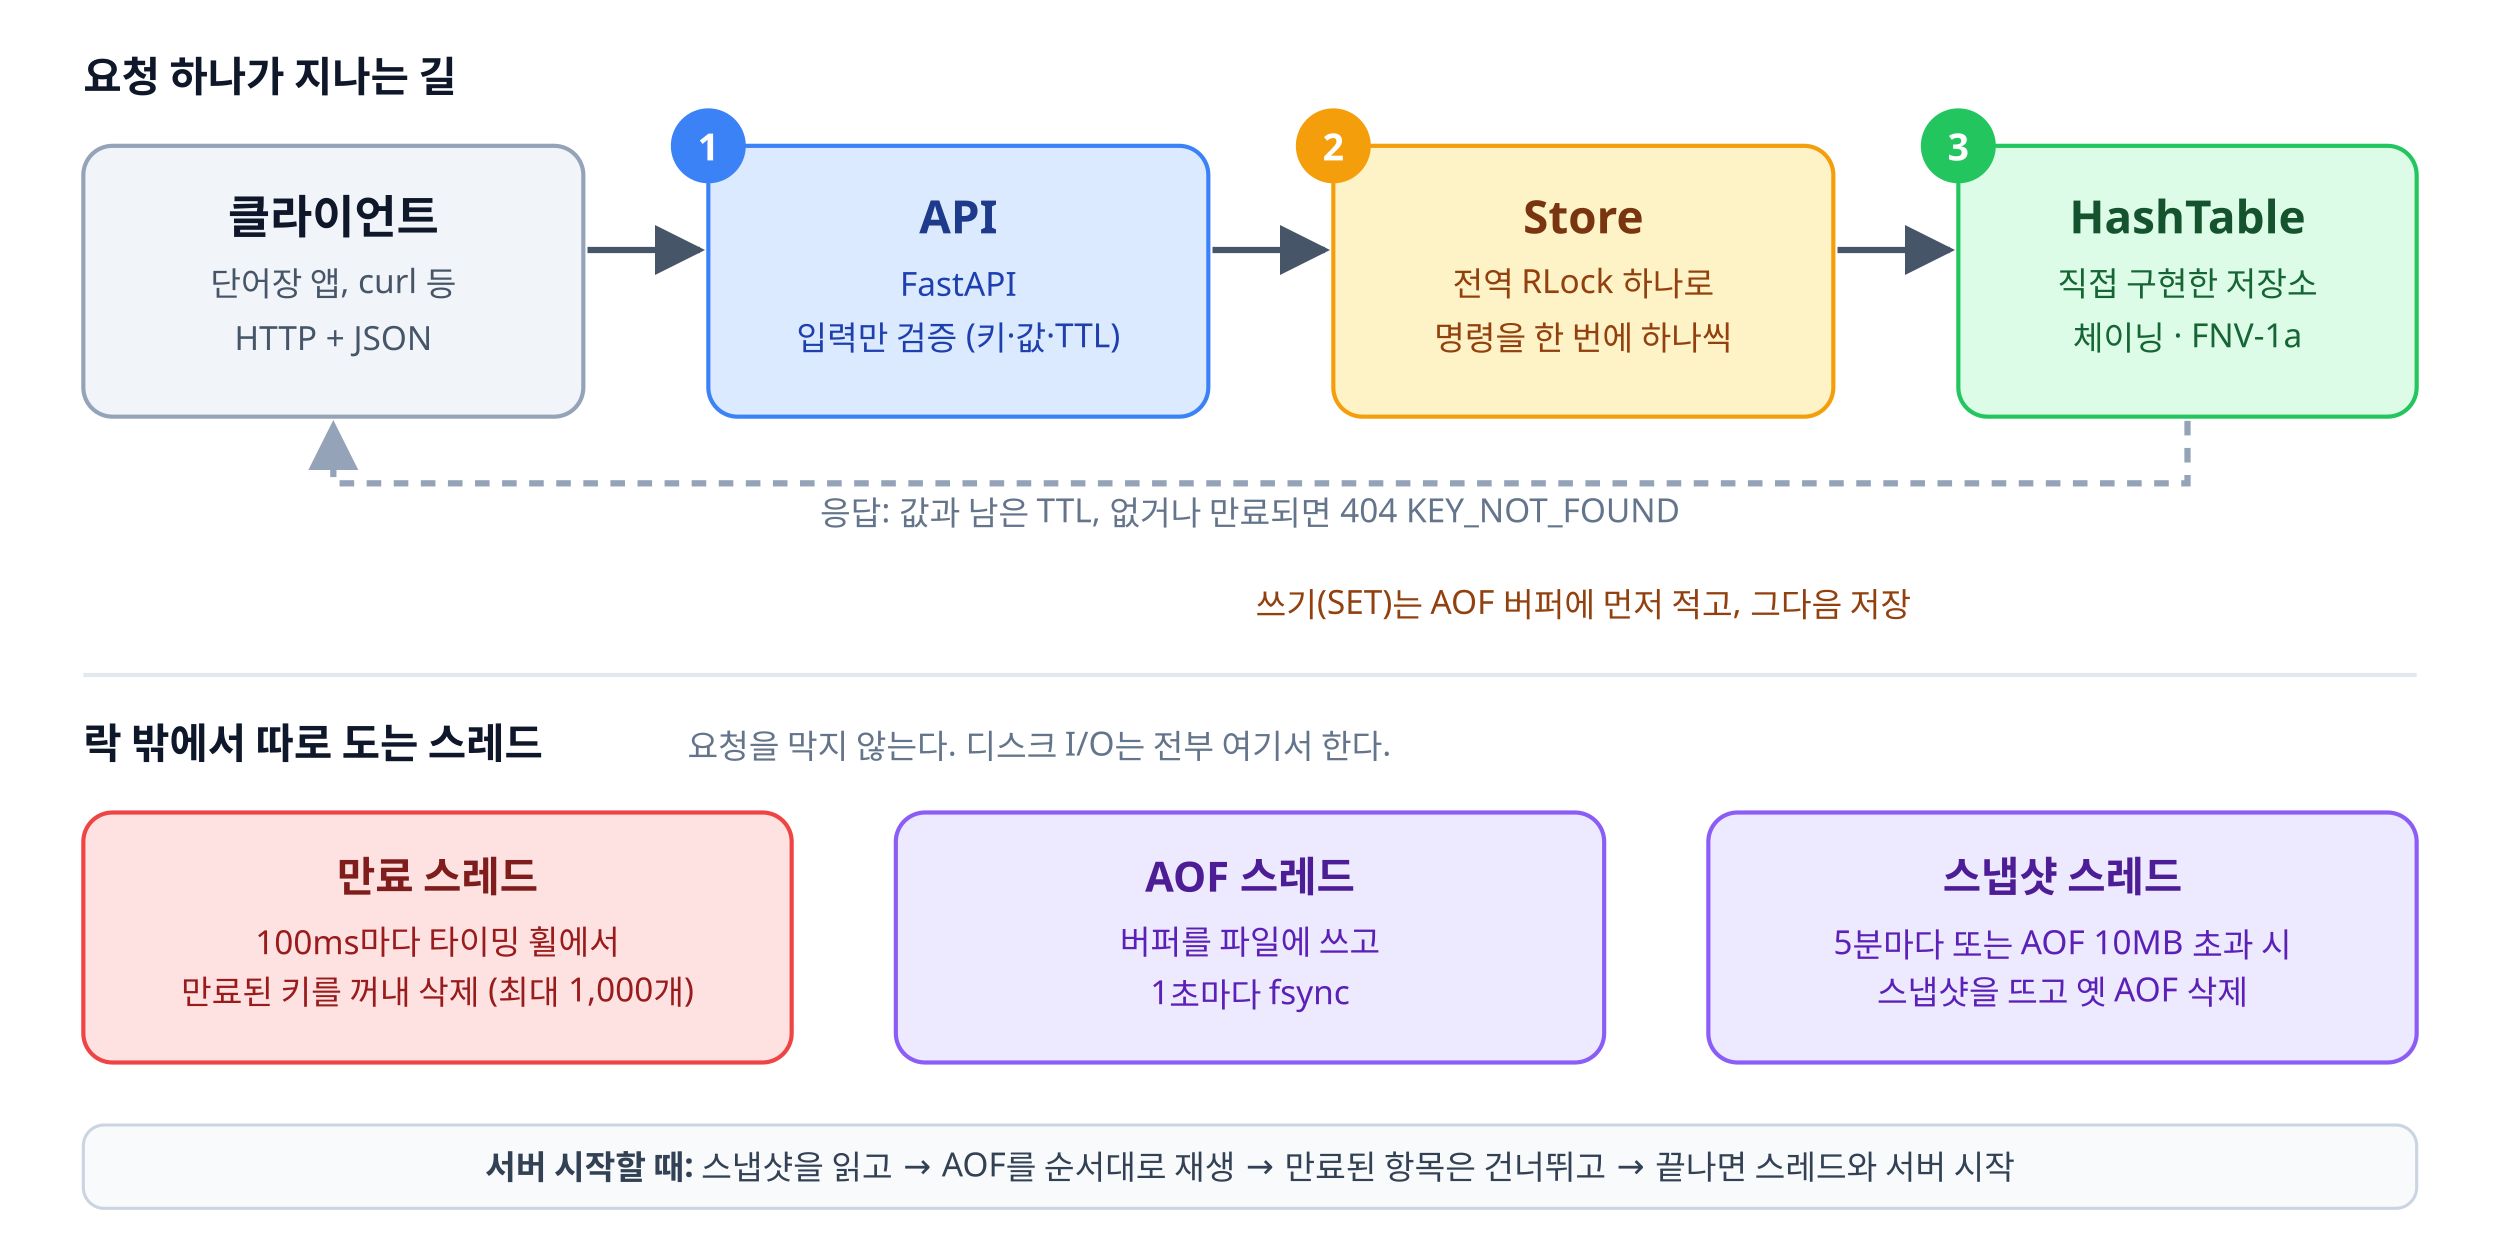
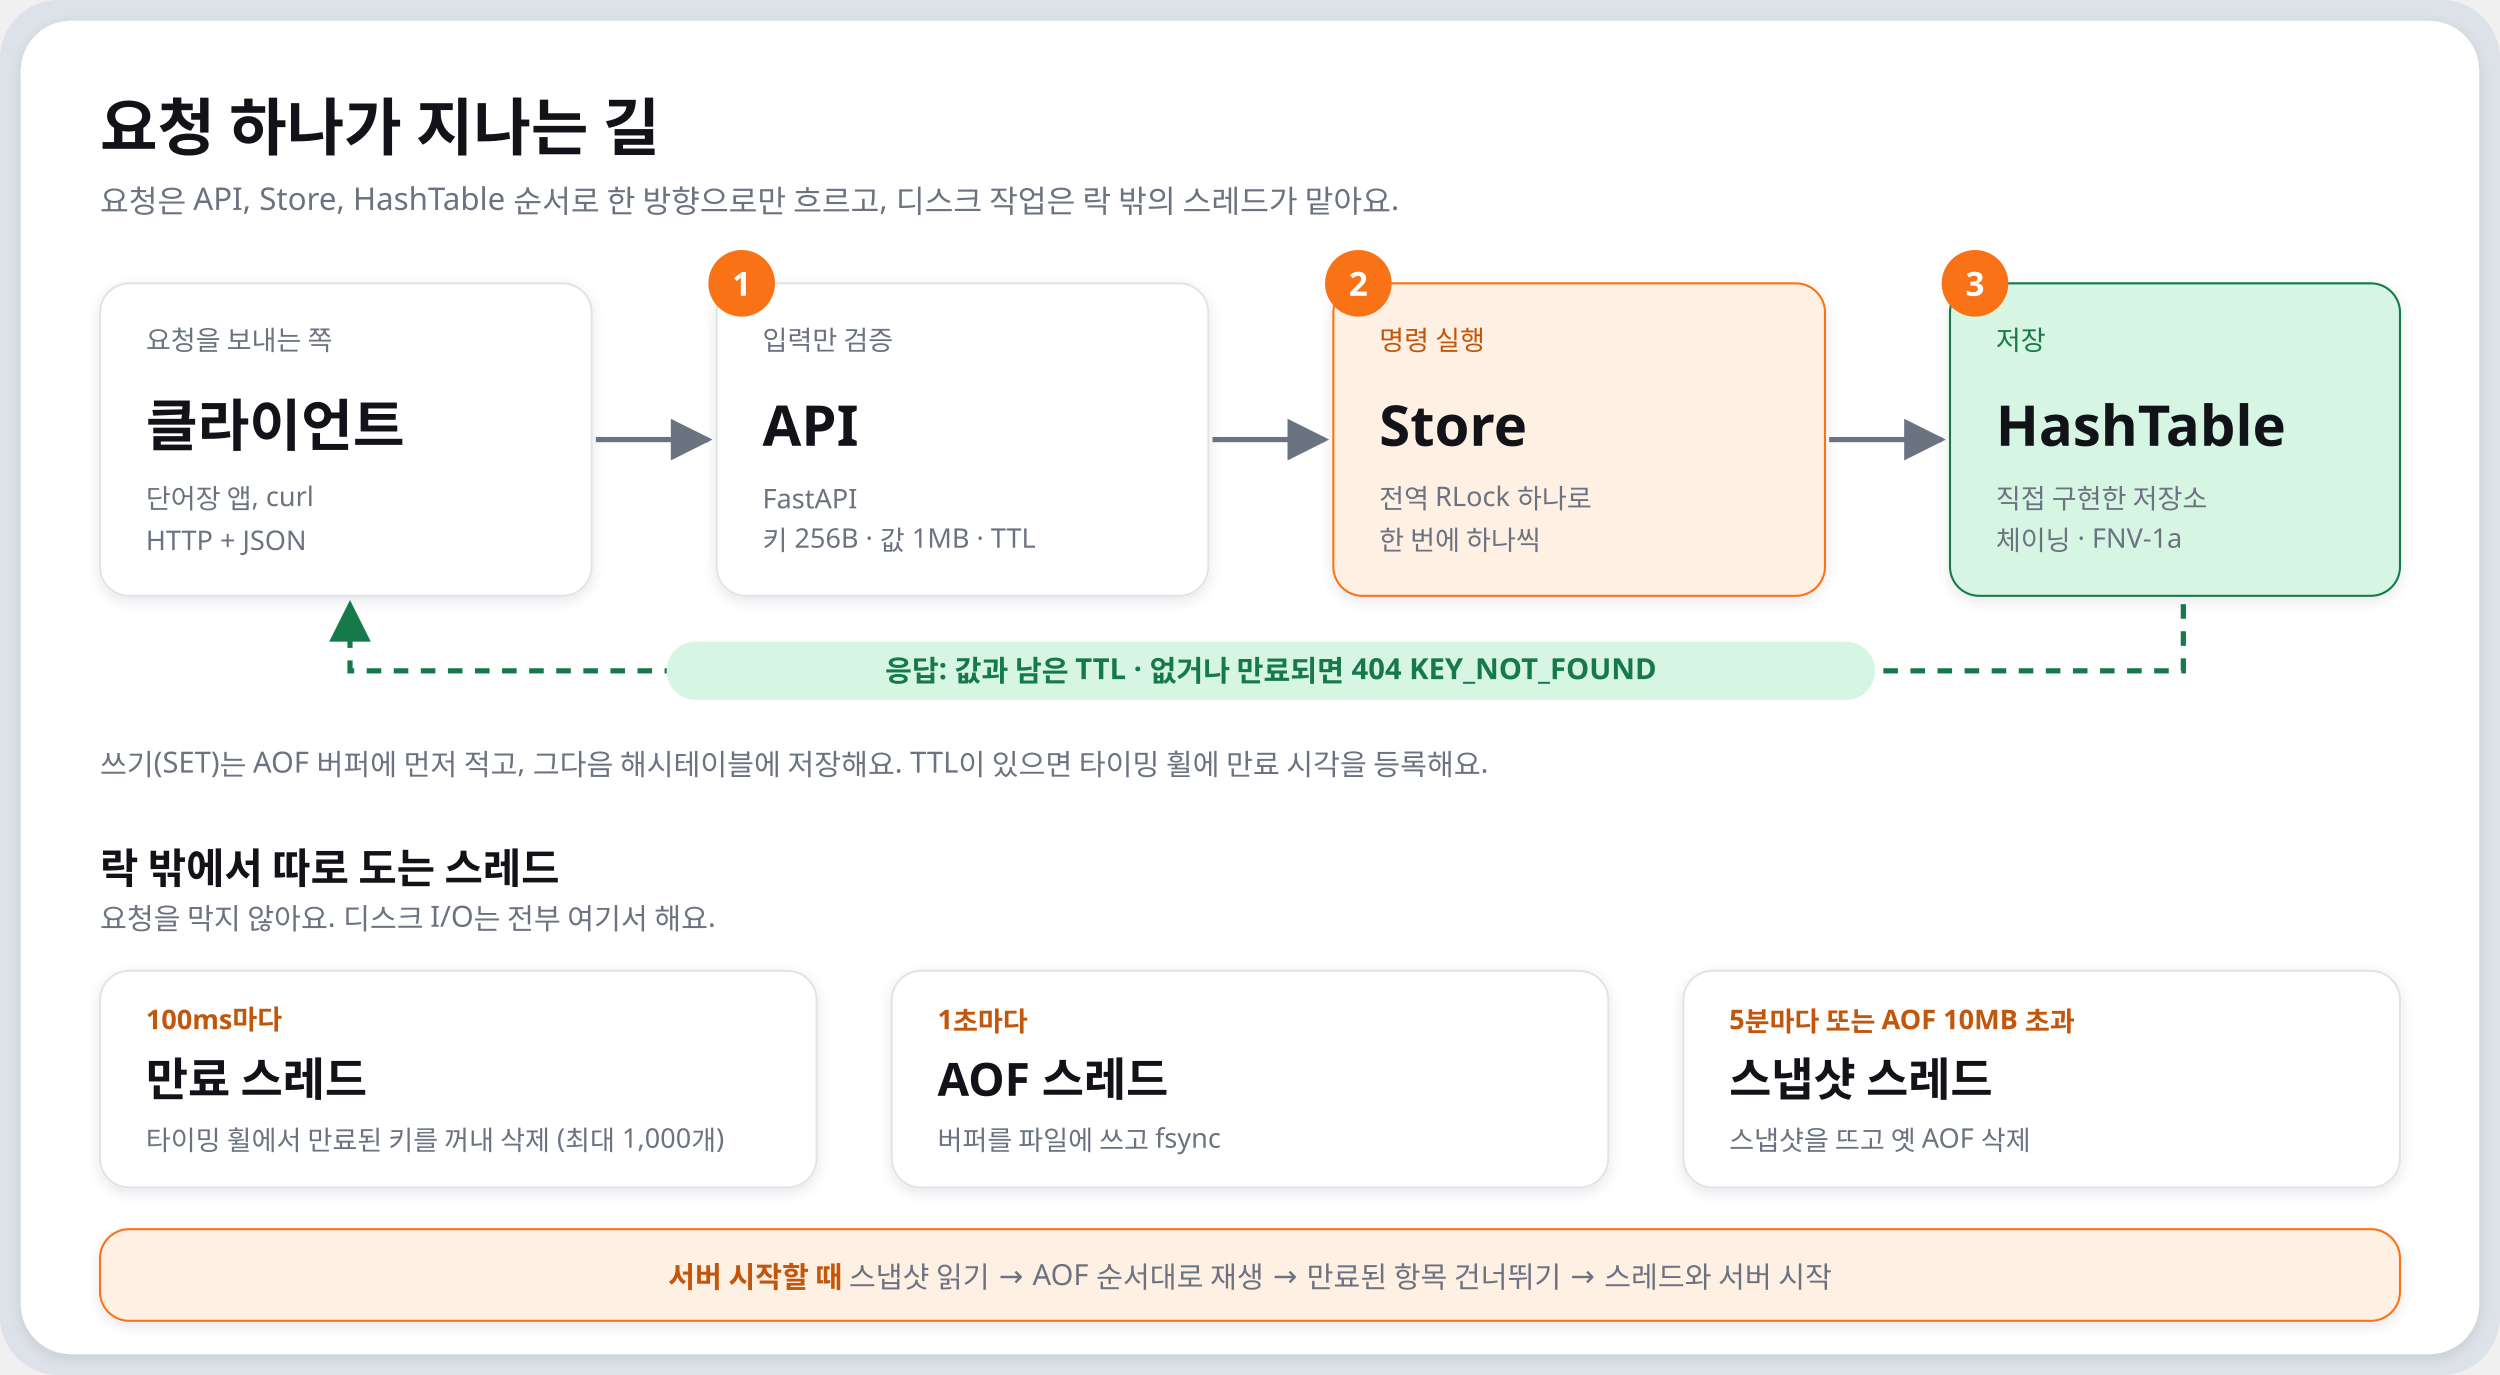
- <svg xmlns="http://www.w3.org/2000/svg" viewBox="0 0 1200 600" width="1200" height="600" font-family="'Apple SD Gothic Neo','Malgun Gothic','Noto Sans KR',sans-serif">
+ <svg xmlns="http://www.w3.org/2000/svg" viewBox="0 0 1200 660" width="1200" height="660" font-family="'Apple SD Gothic Neo','Malgun Gothic','Noto Sans KR',sans-serif">
  <defs>
+     <filter id="sh" x="-5%" y="-5%" width="110%" height="120%">
+       <feDropShadow dx="0" dy="2" stdDeviation="3" flood-color="#101828" flood-opacity="0.10" />
+     </filter>
    <marker id="a" viewBox="0 0 10 10" refX="9" refY="5" markerWidth="8" markerHeight="8" orient="auto-start-reverse">
-       <path d="M0 0L10 5L0 10z" fill="#475569" />
+       <path d="M0 0L10 5L0 10z" fill="#6b7280" />
    </marker>
    <marker id="g" viewBox="0 0 10 10" refX="9" refY="5" markerWidth="8" markerHeight="8" orient="auto-start-reverse">
-       <path d="M0 0L10 5L0 10z" fill="#94a3b8" />
+       <path d="M0 0L10 5L0 10z" fill="#16794a" />
    </marker>
  </defs>
-   <rect width="1200" height="600" fill="#ffffff" />
-   <text x="40" y="44" font-size="20" font-weight="700" fill="#0f172a">요청 하나가 지나는 길</text>
-   <rect x="40" y="70" width="240" height="130" rx="14" fill="#f1f5f9" stroke="#94a3b8" stroke-width="2" />
-   <text x="160" y="112" font-size="22" font-weight="700" text-anchor="middle" fill="#0f172a">클라이언트</text>
-   <text x="160" y="142" font-size="16" text-anchor="middle" fill="#475569">단어장 앱, curl 등</text>
-   <text x="160" y="168" font-size="16" text-anchor="middle" fill="#475569">HTTP + JSON</text>
-   <rect x="340" y="70" width="240" height="130" rx="14" fill="#dbeafe" stroke="#3b82f6" stroke-width="2" />
-   <circle cx="340" cy="70" r="18" fill="#3b82f6" />
-   <text x="340" y="77" font-size="18" font-weight="700" text-anchor="middle" fill="#fff">1</text>
-   <text x="460" y="112" font-size="22" font-weight="700" text-anchor="middle" fill="#1e3a8a">API</text>
-   <text x="460" y="142" font-size="16" text-anchor="middle" fill="#1e40af">FastAPI</text>
-   <text x="460" y="168" font-size="16" text-anchor="middle" fill="#1e40af">입력만 검증 (키·값·TTL)</text>
-   <rect x="640" y="70" width="240" height="130" rx="14" fill="#fef3c7" stroke="#f59e0b" stroke-width="2" />
-   <circle cx="640" cy="70" r="18" fill="#f59e0b" />
-   <text x="640" y="77" font-size="18" font-weight="700" text-anchor="middle" fill="#fff">2</text>
-   <text x="760" y="112" font-size="22" font-weight="700" text-anchor="middle" fill="#78350f">Store</text>
-   <text x="760" y="142" font-size="16" text-anchor="middle" fill="#92400e">전역 RLock 하나로</text>
-   <text x="760" y="168" font-size="16" text-anchor="middle" fill="#92400e">명령을 한 번에 하나씩</text>
-   <rect x="940" y="70" width="220" height="130" rx="14" fill="#dcfce7" stroke="#22c55e" stroke-width="2" />
-   <circle cx="940" cy="70" r="18" fill="#22c55e" />
-   <text x="940" y="77" font-size="18" font-weight="700" text-anchor="middle" fill="#fff">3</text>
-   <text x="1050" y="112" font-size="22" font-weight="700" text-anchor="middle" fill="#14532d">HashTable</text>
-   <text x="1050" y="142" font-size="16" text-anchor="middle" fill="#166534">직접 구현한 저장소</text>
-   <text x="1050" y="168" font-size="16" text-anchor="middle" fill="#166534">체이닝 · FNV-1a</text>
-   <line x1="282" y1="120" x2="336" y2="120" stroke="#475569" stroke-width="3" marker-end="url(#a)" />
-   <line x1="582" y1="120" x2="636" y2="120" stroke="#475569" stroke-width="3" marker-end="url(#a)" />
-   <line x1="882" y1="120" x2="936" y2="120" stroke="#475569" stroke-width="3" marker-end="url(#a)" />
-   <path d="M1050 202 V232 H160 V204" fill="none" stroke="#94a3b8" stroke-width="3" stroke-dasharray="7 6" marker-end="url(#g)" />
-   <text x="600" y="252" font-size="16" text-anchor="middle" fill="#64748b">응답: 값과 남은 TTL, 없거나 만료되면 404 KEY_NOT_FOUND</text>
-   <text x="760" y="296" font-size="16" text-anchor="middle" fill="#92400e">쓰기(SET)는 AOF 버퍼에 먼저 적고, 그다음 저장</text>
-   <line x1="40" y1="324" x2="1160" y2="324" stroke="#e2e8f0" stroke-width="2" />
-   <text x="40" y="364" font-size="20" font-weight="700" fill="#0f172a">락 밖에서 따로 도는 스레드</text>
-   <text x="330" y="364" font-size="16" fill="#64748b">요청을 막지 않는다. 디스크 I/O는 전부 여기서 한다.</text>
-   <rect x="40" y="390" width="340" height="120" rx="14" fill="#fee2e2" stroke="#ef4444" stroke-width="2" />
-   <text x="210" y="428" font-size="20" font-weight="700" text-anchor="middle" fill="#7f1d1d">만료 스레드</text>
-   <text x="210" y="458" font-size="16" text-anchor="middle" fill="#991b1b">100ms마다 타이밍 휠에서</text>
-   <text x="210" y="482" font-size="16" text-anchor="middle" fill="#991b1b">만료된 키를 꺼내 삭제 (최대 1,000개)</text>
-   <rect x="430" y="390" width="340" height="120" rx="14" fill="#ede9fe" stroke="#8b5cf6" stroke-width="2" />
-   <text x="600" y="428" font-size="20" font-weight="700" text-anchor="middle" fill="#4c1d95">AOF 스레드</text>
-   <text x="600" y="458" font-size="16" text-anchor="middle" fill="#5b21b6">버퍼를 파일에 쓰고</text>
-   <text x="600" y="482" font-size="16" text-anchor="middle" fill="#5b21b6">1초마다 fsync</text>
-   <rect x="820" y="390" width="340" height="120" rx="14" fill="#ede9fe" stroke="#8b5cf6" stroke-width="2" />
-   <text x="990" y="428" font-size="20" font-weight="700" text-anchor="middle" fill="#4c1d95">스냅샷 스레드</text>
-   <text x="990" y="458" font-size="16" text-anchor="middle" fill="#5b21b6">5분마다 또는 AOF 10MB 초과 시</text>
-   <text x="990" y="482" font-size="16" text-anchor="middle" fill="#5b21b6">스냅샷을 뜨고 옛 AOF 삭제</text>
-   <path d="M210 388 V340" fill="none" stroke="#475569" stroke-width="0" />
-   <rect x="40" y="540" width="1120" height="40" rx="10" fill="#f8fafc" stroke="#cbd5e1" stroke-width="1.5" />
-   <text x="600" y="566" font-size="16" text-anchor="middle" fill="#334155">
-     <tspan font-weight="700">서버 시작할 때:</tspan> 스냅샷을 읽고 → AOF를 순서대로 재생 → 만료된 항목은 건너뛰고 → 끝나면 스레드와 서버 시작</text>
+   <rect width="1200" height="660" rx="28" fill="#dde1e8" />
+   <rect x="10" y="10" width="1180" height="640" rx="24" fill="#ffffff" filter="url(#sh)" />
+   <text x="48" y="72" font-size="30" font-weight="700" fill="#111318" text-anchor="start">요청 하나가 지나는 길</text>
+   <text x="48" y="102" font-size="15" font-weight="400" fill="#6b7280" text-anchor="start">요청은 API, Store, HashTable 순서로 한 방향으로만 흐르고, 디스크 작업은 락 밖의 스레드가 맡아요.</text>
+   <rect x="48" y="136" width="236" height="150" rx="14" fill="#fff" stroke="#e1e3e8" filter="url(#sh)" />
+   <text x="70" y="168" font-size="13" font-weight="400" fill="#6b7280" text-anchor="start">요청을 보내는 쪽</text>
+   <text x="70" y="214" font-size="27" font-weight="700" fill="#111318" text-anchor="start">클라이언트</text>
+   <text x="70" y="244" font-size="13" font-weight="400" fill="#6b7280" text-anchor="start">단어장 앱, curl</text>
+   <text x="70" y="264" font-size="13" font-weight="400" fill="#6b7280" text-anchor="start">HTTP + JSON</text>
+   <rect x="344" y="136" width="236" height="150" rx="14" fill="#fff" stroke="#e1e3e8" filter="url(#sh)" />
+   <circle cx="356" cy="136" r="16" fill="#f97316" />
+   <text x="356" y="142" font-size="16" font-weight="700" fill="#fff" text-anchor="middle">1</text>
+   <text x="366" y="168" font-size="13" font-weight="400" fill="#6b7280" text-anchor="start">입력만 검증</text>
+   <text x="366" y="214" font-size="27" font-weight="700" fill="#111318" text-anchor="start">API</text>
+   <text x="366" y="244" font-size="13" font-weight="400" fill="#6b7280" text-anchor="start">FastAPI</text>
+   <text x="366" y="264" font-size="13" font-weight="400" fill="#6b7280" text-anchor="start">키 256B · 값 1MB · TTL</text>
+   <rect x="640" y="136" width="236" height="150" rx="14" fill="#fff0e4" stroke="#f97316" filter="url(#sh)" />
+   <circle cx="652" cy="136" r="16" fill="#f97316" />
+   <text x="652" y="142" font-size="16" font-weight="700" fill="#fff" text-anchor="middle">2</text>
+   <text x="662" y="168" font-size="13" font-weight="400" fill="#c2570c" text-anchor="start">명령 실행</text>
+   <text x="662" y="214" font-size="27" font-weight="700" fill="#111318" text-anchor="start">Store</text>
+   <text x="662" y="244" font-size="13" font-weight="400" fill="#6b7280" text-anchor="start">전역 RLock 하나로</text>
+   <text x="662" y="264" font-size="13" font-weight="400" fill="#6b7280" text-anchor="start">한 번에 하나씩</text>
+   <rect x="936" y="136" width="216" height="150" rx="14" fill="#d6f5e3" stroke="#16794a" filter="url(#sh)" />
+   <circle cx="948" cy="136" r="16" fill="#f97316" />
+   <text x="948" y="142" font-size="16" font-weight="700" fill="#fff" text-anchor="middle">3</text>
+   <text x="958" y="168" font-size="13" font-weight="400" fill="#16794a" text-anchor="start">저장</text>
+   <text x="958" y="214" font-size="27" font-weight="700" fill="#111318" text-anchor="start">HashTable</text>
+   <text x="958" y="244" font-size="13" font-weight="400" fill="#6b7280" text-anchor="start">직접 구현한 저장소</text>
+   <text x="958" y="264" font-size="13" font-weight="400" fill="#6b7280" text-anchor="start">체이닝 · FNV-1a</text>
+   <line x1="286" y1="211" x2="340" y2="211" stroke="#6b7280" stroke-width="2.5" marker-end="url(#a)" />
+   <line x1="582" y1="211" x2="636" y2="211" stroke="#6b7280" stroke-width="2.5" marker-end="url(#a)" />
+   <line x1="878" y1="211" x2="932" y2="211" stroke="#6b7280" stroke-width="2.5" marker-end="url(#a)" />
+   <path d="M1048 290 V322 H168 V290" fill="none" stroke="#16794a" stroke-width="2.5" stroke-dasharray="7 6" marker-end="url(#g)" />
+   <rect x="320" y="308" width="580" height="28" rx="14" fill="#d6f5e3" />
+   <text x="610" y="327" font-size="14" font-weight="700" fill="#16794a" text-anchor="middle">응답: 값과 남은 TTL · 없거나 만료되면 404 KEY_NOT_FOUND</text>
+   <text x="48" y="372" font-size="14" font-weight="400" fill="#6b7280" text-anchor="start">쓰기(SET)는 AOF 버퍼에 먼저 적고, 그다음 해시테이블에 저장해요. TTL이 있으면 타이밍 휠에 만료 시각을 등록해요.</text>
+   <text x="48" y="424" font-size="20" font-weight="700" fill="#111318" text-anchor="start">락 밖에서 따로 도는 스레드</text>
+   <text x="48" y="446" font-size="14" font-weight="400" fill="#6b7280" text-anchor="start">요청을 막지 않아요. 디스크 I/O는 전부 여기서 해요.</text>
+   <rect x="48" y="466" width="344" height="104" rx="14" fill="#fff" stroke="#e1e3e8" filter="url(#sh)" />
+   <text x="70" y="494" font-size="13" font-weight="700" fill="#c2570c" text-anchor="start">100ms마다</text>
+   <text x="70" y="526" font-size="22" font-weight="700" fill="#111318" text-anchor="start">만료 스레드</text>
+   <text x="70" y="552" font-size="13" font-weight="400" fill="#6b7280" text-anchor="start">타이밍 휠에서 만료된 키를 꺼내 삭제 (최대 1,000개)</text>
+   <rect x="428" y="466" width="344" height="104" rx="14" fill="#fff" stroke="#e1e3e8" filter="url(#sh)" />
+   <text x="450" y="494" font-size="13" font-weight="700" fill="#c2570c" text-anchor="start">1초마다</text>
+   <text x="450" y="526" font-size="22" font-weight="700" fill="#111318" text-anchor="start">AOF 스레드</text>
+   <text x="450" y="552" font-size="13" font-weight="400" fill="#6b7280" text-anchor="start">버퍼를 파일에 쓰고 fsync</text>
+   <rect x="808" y="466" width="344" height="104" rx="14" fill="#fff" stroke="#e1e3e8" filter="url(#sh)" />
+   <text x="830" y="494" font-size="13" font-weight="700" fill="#c2570c" text-anchor="start">5분마다 또는 AOF 10MB 초과</text>
+   <text x="830" y="526" font-size="22" font-weight="700" fill="#111318" text-anchor="start">스냅샷 스레드</text>
+   <text x="830" y="552" font-size="13" font-weight="400" fill="#6b7280" text-anchor="start">스냅샷을 뜨고 옛 AOF 삭제</text>
+   <rect x="48" y="590" width="1104" height="44" rx="14" fill="#fff0e4" stroke="#f97316" filter="url(#sh)" />
+   <text x="600" y="618" font-size="14" text-anchor="middle" fill="#6b7280">
+     <tspan font-weight="700" fill="#c2570c">서버 시작할 때</tspan>  스냅샷 읽기 → AOF 순서대로 재생 → 만료된 항목 건너뛰기 → 스레드와 서버 시작</text>
</svg>
